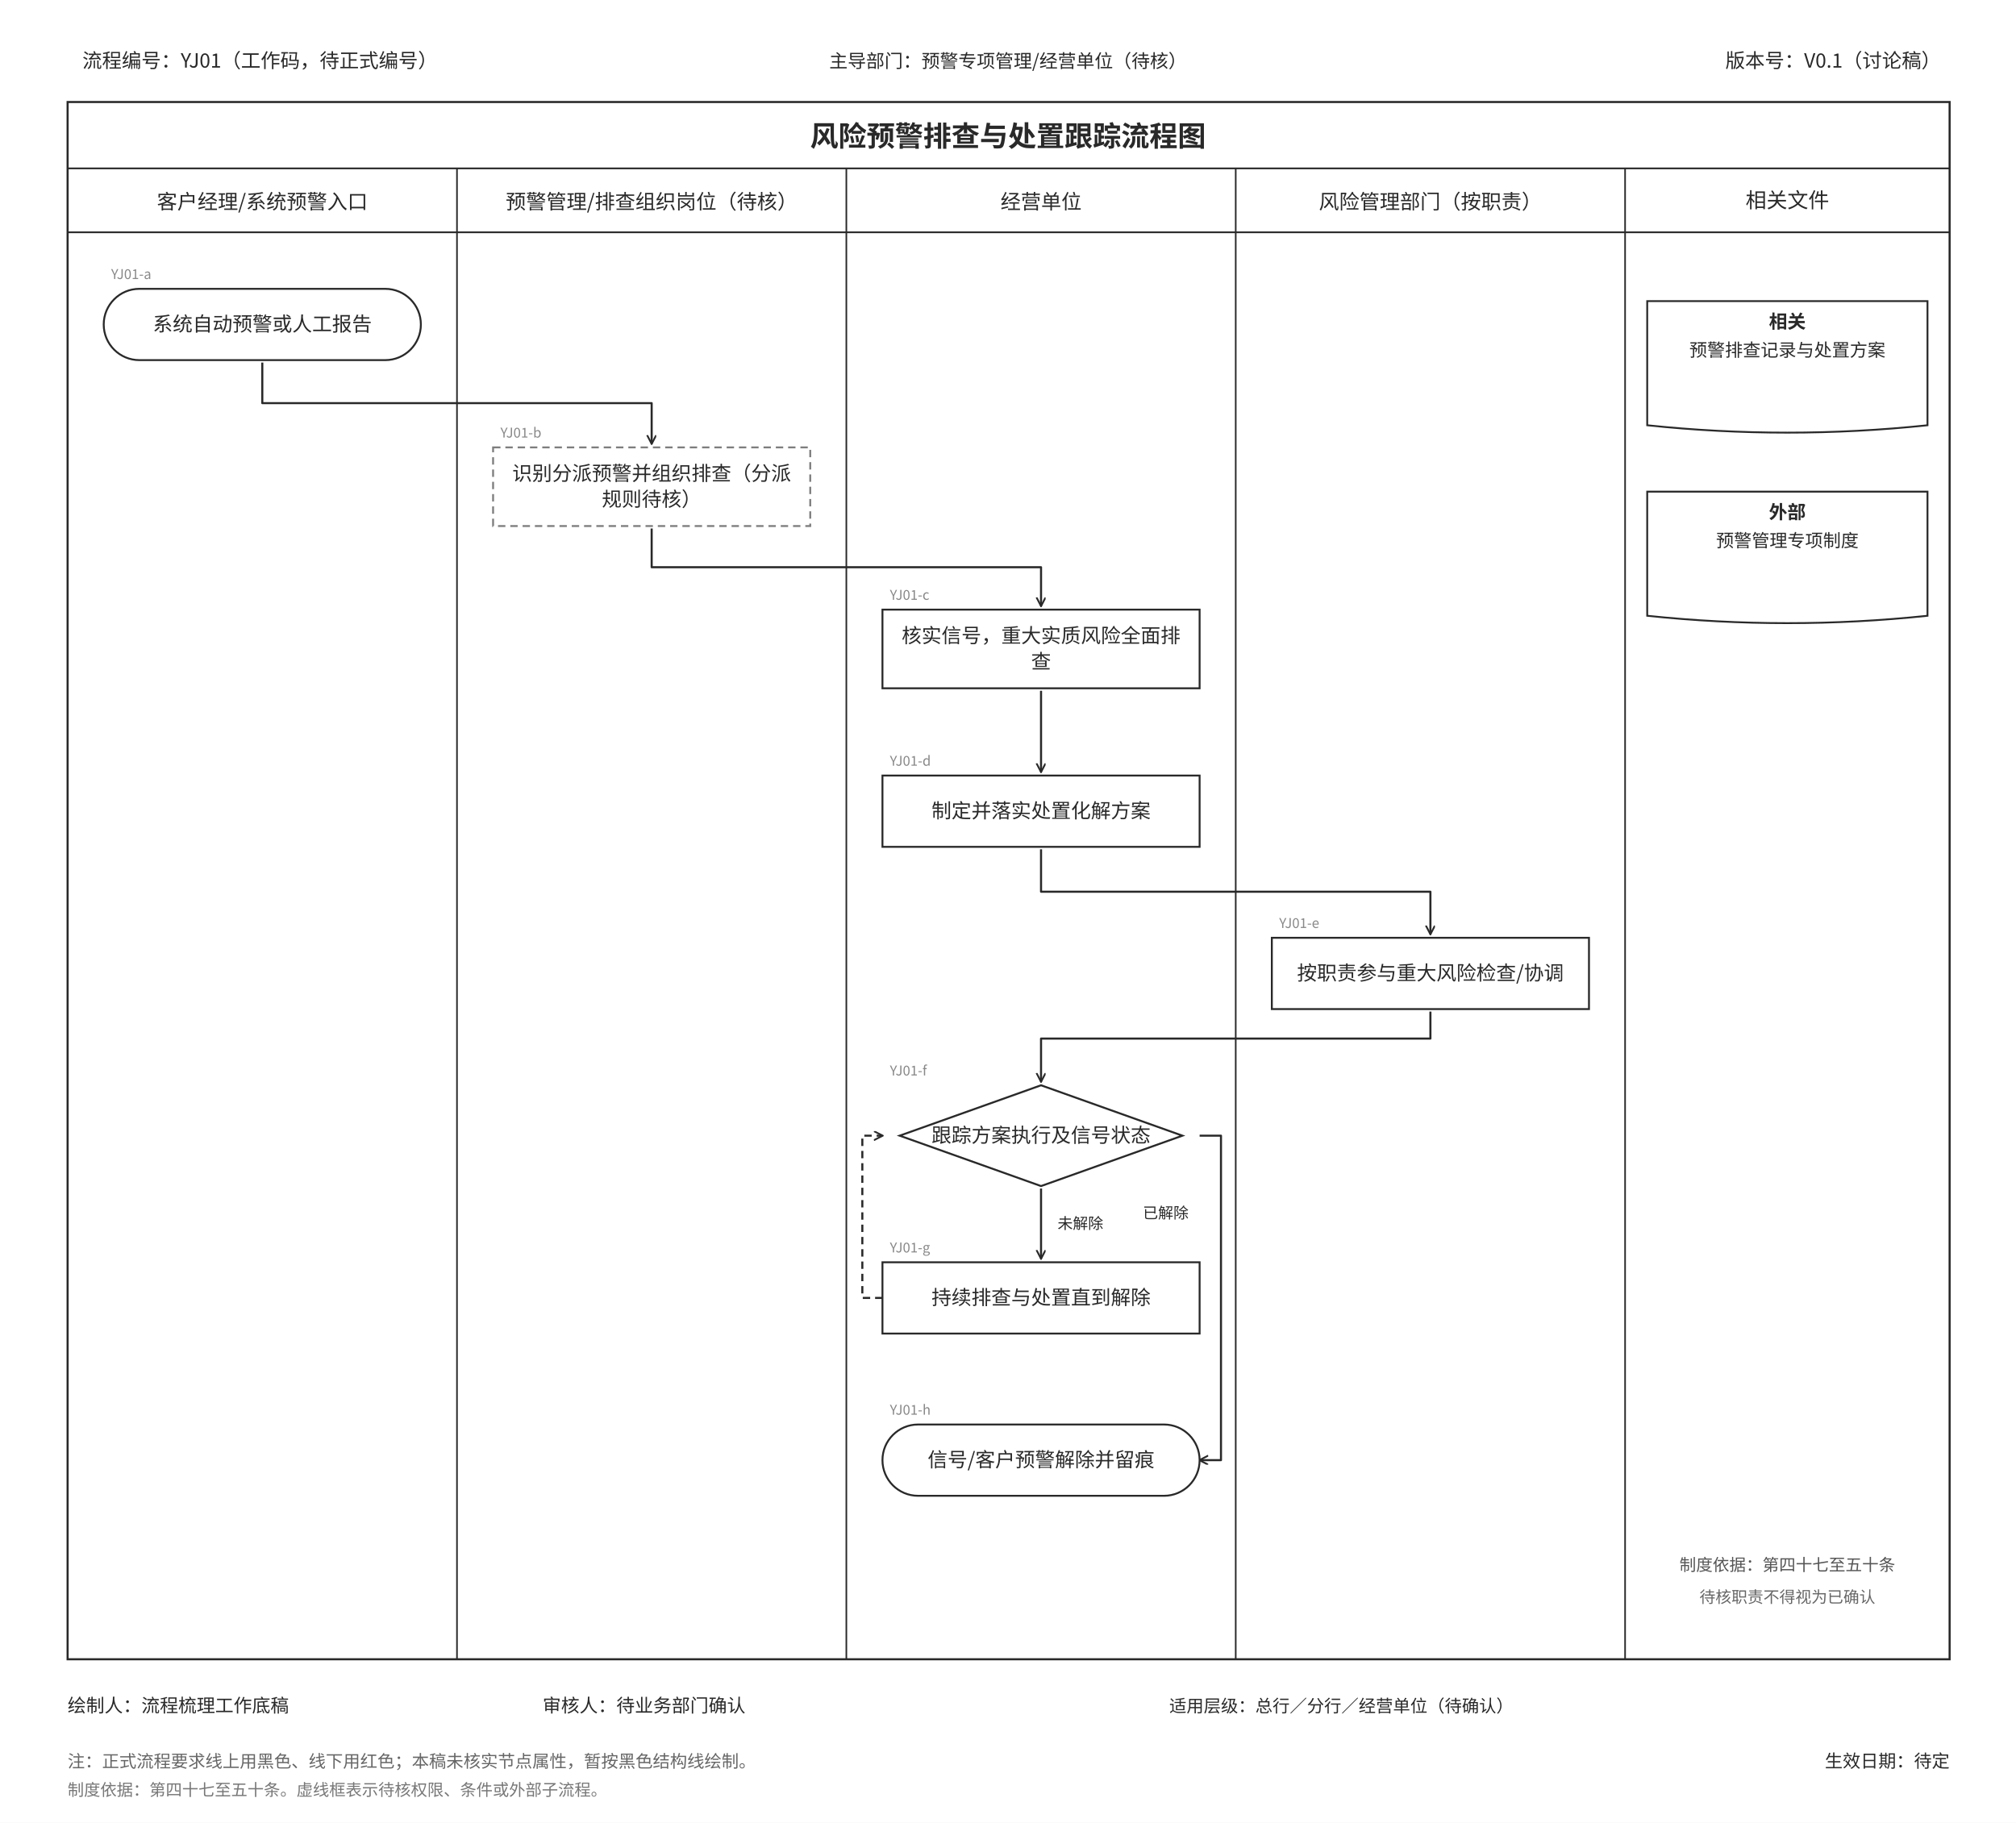
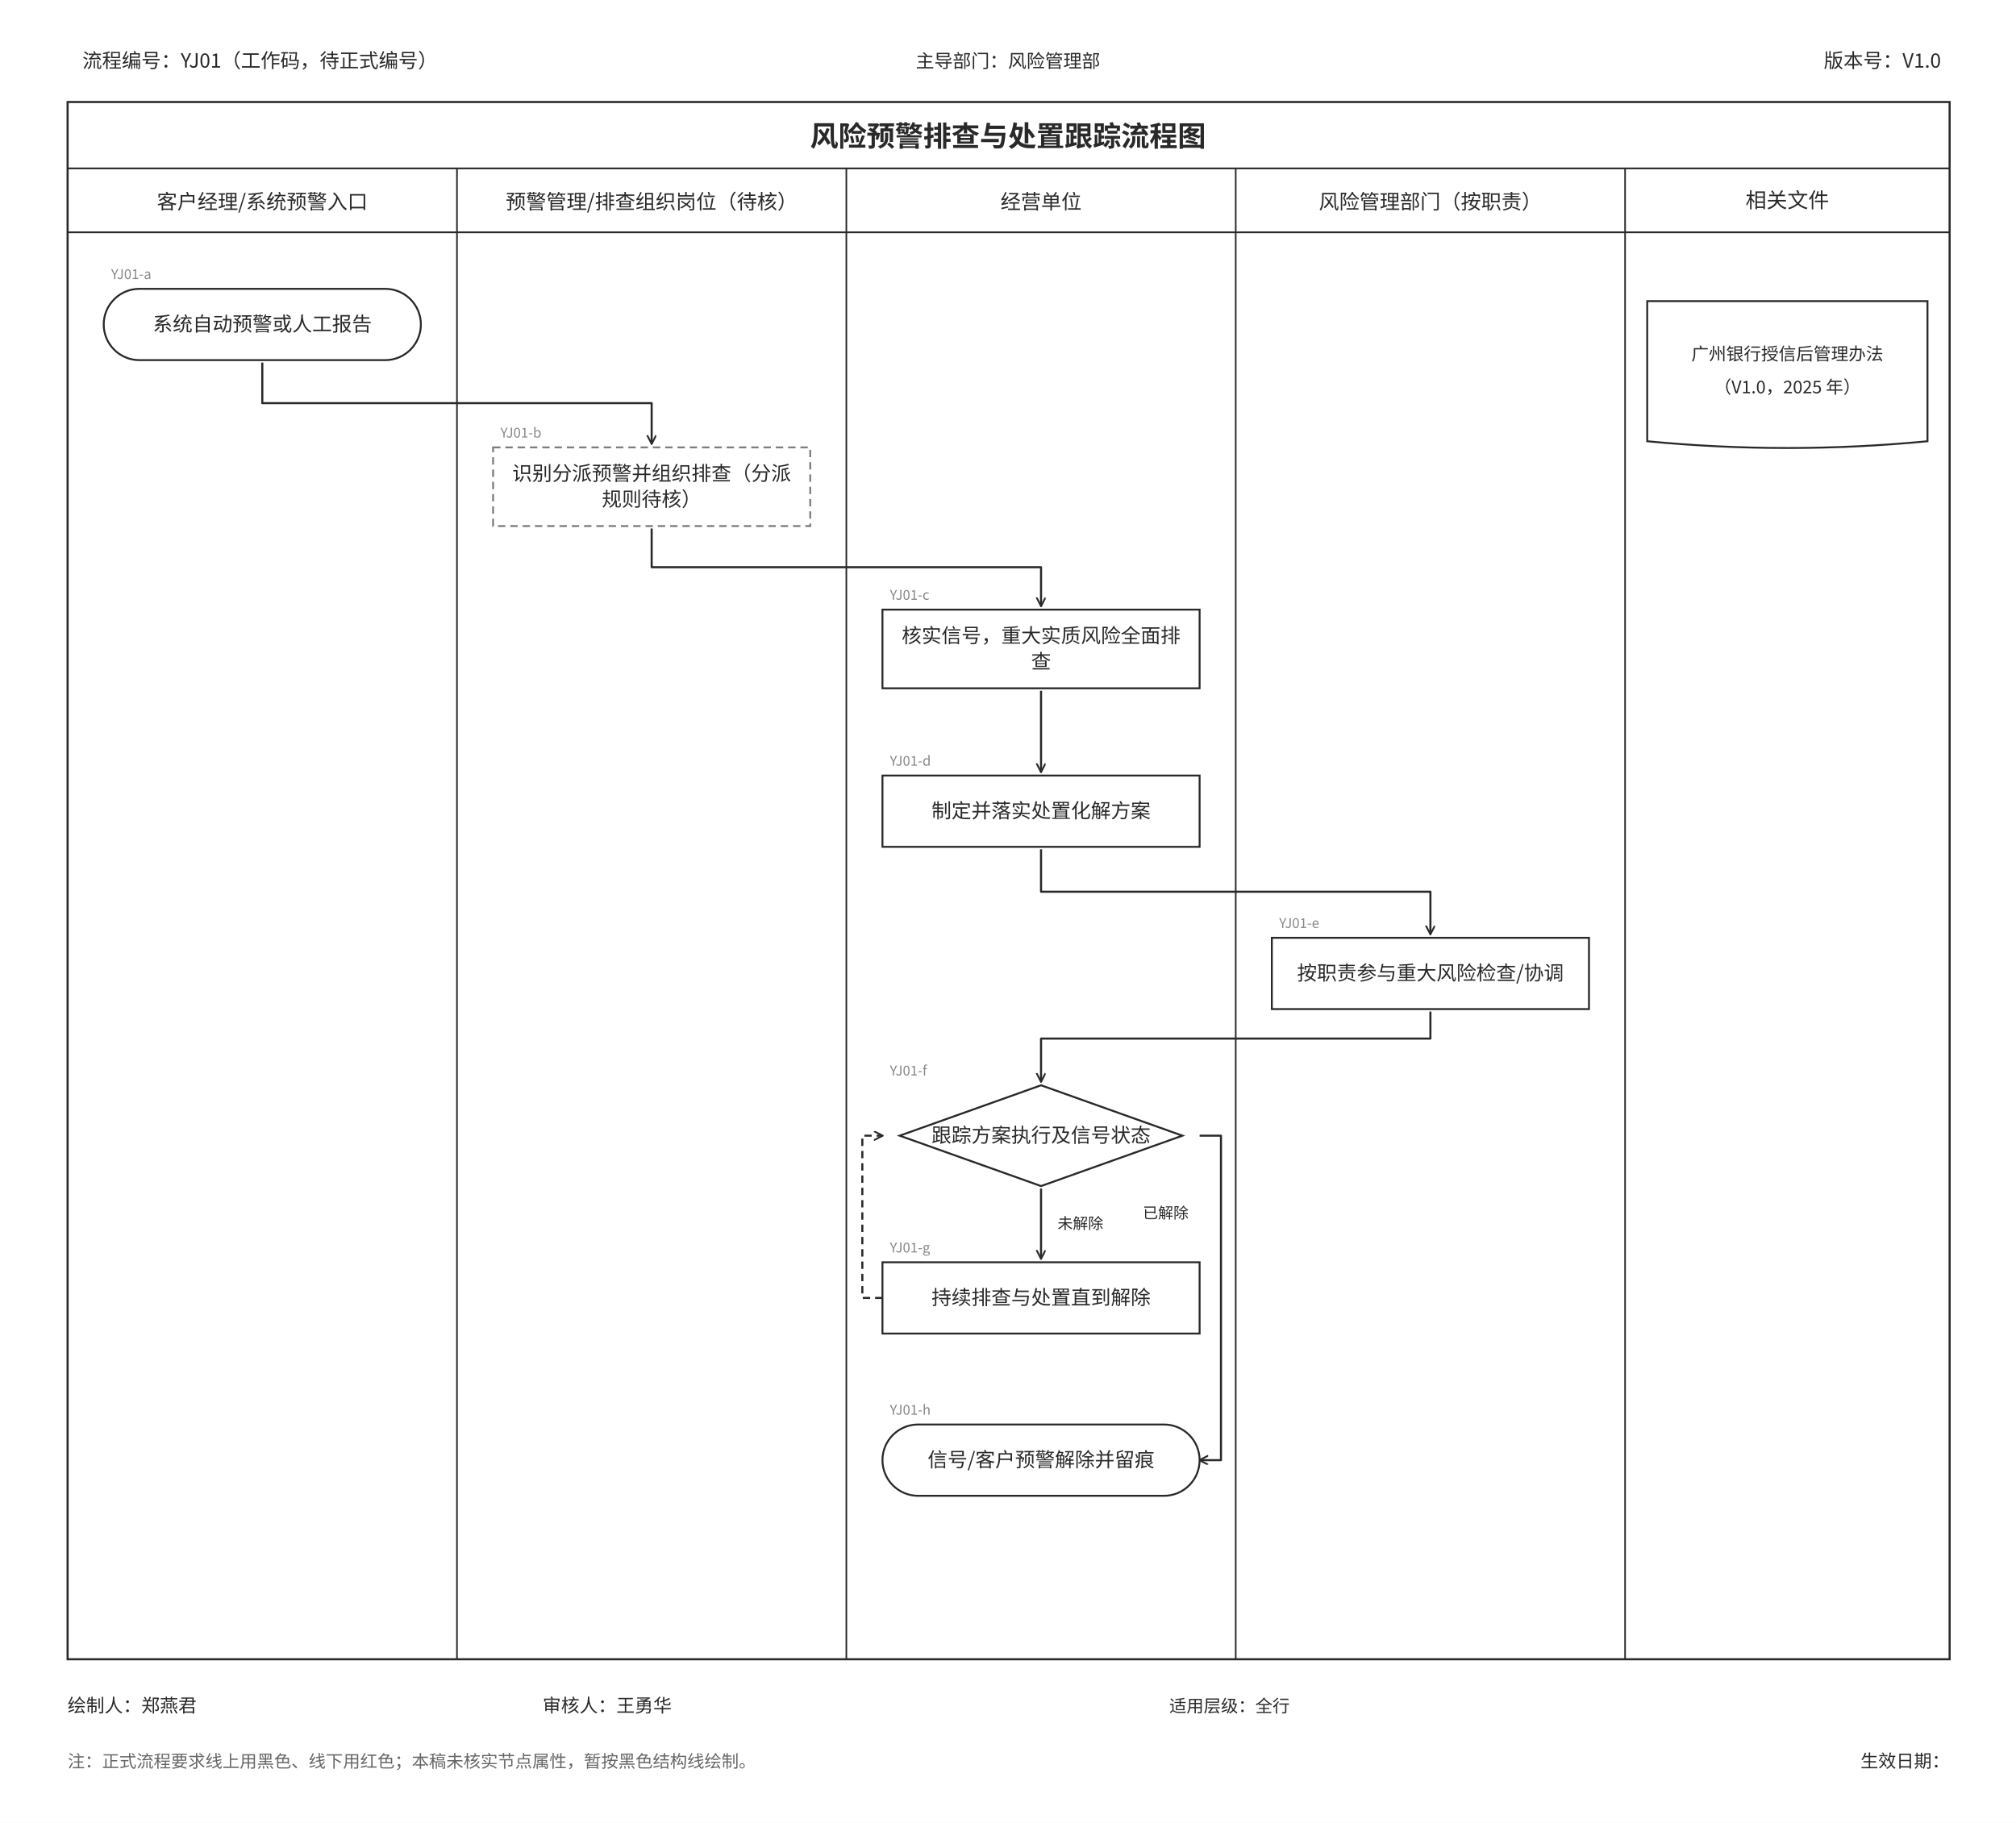
<svg xmlns="http://www.w3.org/2000/svg" width="1640" height="1483" viewBox="0 0 1640 1483">
  <defs>
    <marker id="arr" markerWidth="8" markerHeight="8" refX="7" refY="3.7" orient="auto" markerUnits="userSpaceOnUse">
      <path d="M0 0 L7.2 3.7 L0 7.4" stroke="#292929" stroke-width="1.45" fill="none" />
    </marker>
  </defs>
  <rect width="1640" height="1483" fill="white" />
  <text x="67.0" y="55.0" font-family="Noto Sans CJK SC,Microsoft YaHei,sans-serif" font-size="16" font-weight="400" fill="#292929" text-anchor="start">流程编号：YJ01（工作码，待正式编号）</text>
-   <text x="820.0" y="55.0" font-family="Noto Sans CJK SC,Microsoft YaHei,sans-serif" font-size="15" font-weight="400" fill="#292929" text-anchor="middle">主导部门：预警专项管理/经营单位（待核）</text>
-   <text x="1579.0" y="55.0" font-family="Noto Sans CJK SC,Microsoft YaHei,sans-serif" font-size="16" font-weight="400" fill="#292929" text-anchor="end">版本号：V0.1（讨论稿）</text>
+   <text x="820.0" y="55.0" font-family="Noto Sans CJK SC,Microsoft YaHei,sans-serif" font-size="15" font-weight="400" fill="#292929" text-anchor="middle">主导部门：风险管理部</text>
+   <text x="1579.0" y="55.0" font-family="Noto Sans CJK SC,Microsoft YaHei,sans-serif" font-size="16" font-weight="400" fill="#292929" text-anchor="end">版本号：V1.0</text>
  <rect x="55" y="83" width="1531" height="1267" fill="white" stroke="#292929" stroke-width="1.7" />
  <path d="M 55 137 H 1586 M 55 189 H 1586" stroke="#292929" stroke-width="1.4" fill="none" />
  <text x="820.0" y="119.0" font-family="Noto Sans CJK SC,Microsoft YaHei,sans-serif" font-size="23" font-weight="600" fill="#292929" text-anchor="middle">风险预警排查与处置跟踪流程图</text>
  <text x="213.4" y="170.0" font-family="Noto Sans CJK SC,Microsoft YaHei,sans-serif" font-size="16.5" font-weight="400" fill="#292929" text-anchor="middle">客户经理/系统预警入口</text>
  <line x1="371.75" y1="137" x2="371.75" y2="1350" stroke="#292929" stroke-width="1.3" />
  <text x="530.1" y="170.0" font-family="Noto Sans CJK SC,Microsoft YaHei,sans-serif" font-size="16.5" font-weight="400" fill="#292929" text-anchor="middle">预警管理/排查组织岗位（待核）</text>
  <line x1="688.5" y1="137" x2="688.5" y2="1350" stroke="#292929" stroke-width="1.3" />
  <text x="846.9" y="170.0" font-family="Noto Sans CJK SC,Microsoft YaHei,sans-serif" font-size="16.5" font-weight="400" fill="#292929" text-anchor="middle">经营单位</text>
  <line x1="1005.25" y1="137" x2="1005.25" y2="1350" stroke="#292929" stroke-width="1.3" />
  <text x="1163.6" y="170.0" font-family="Noto Sans CJK SC,Microsoft YaHei,sans-serif" font-size="16.5" font-weight="400" fill="#292929" text-anchor="middle">风险管理部门（按职责）</text>
  <line x1="1322" y1="137" x2="1322" y2="1350" stroke="#292929" stroke-width="1.3" />
  <text x="1454.0" y="169.0" font-family="Noto Sans CJK SC,Microsoft YaHei,sans-serif" font-size="17" font-weight="400" fill="#292929" text-anchor="middle">相关文件</text>
-   <path d="M 1340 245 L 1568 245 L 1568 346 Q 1454 358 1340 346 Z" fill="white" stroke="#292929" stroke-width="1.5" />
-   <text x="1454.0" y="267.0" font-family="Noto Sans CJK SC,Microsoft YaHei,sans-serif" font-size="15" font-weight="600" fill="#292929" text-anchor="middle">相关</text>
-   <text x="1454.0" y="290.0" font-family="Noto Sans CJK SC,Microsoft YaHei,sans-serif" font-size="14.5" font-weight="400" fill="#292929" text-anchor="middle">预警排查记录与处置方案</text>
-   <path d="M 1340 400 L 1568 400 L 1568 501 Q 1454 513 1340 501 Z" fill="white" stroke="#292929" stroke-width="1.5" />
-   <text x="1454.0" y="422.0" font-family="Noto Sans CJK SC,Microsoft YaHei,sans-serif" font-size="15" font-weight="600" fill="#292929" text-anchor="middle">外部</text>
-   <text x="1454.0" y="445.0" font-family="Noto Sans CJK SC,Microsoft YaHei,sans-serif" font-size="14.5" font-weight="400" fill="#292929" text-anchor="middle">预警管理专项制度</text>
+   <path d="M 1340.0 245.0 L 1568.0 245.0 L 1568.0 359.0 Q 1454.0 370.0 1340.0 359.0 Z" fill="white" stroke="#292929" stroke-width="1.55" />
+   <text x="1454.0" y="293.0" font-family="Noto Sans CJK SC,Microsoft YaHei,sans-serif" font-size="14.2" font-weight="400" fill="#292929" text-anchor="middle">广州银行授信后管理办法</text>
+   <text x="1454.0" y="320.0" font-family="Noto Sans CJK SC,Microsoft YaHei,sans-serif" font-size="14.2" font-weight="400" fill="#292929" text-anchor="middle">（V1.0，2025 年）</text>
  <path d="M 213.375 295 V 328 H 530.125 V 361" fill="none" stroke="#292929" stroke-width="1.7" stroke-linejoin="round" marker-end="url(#arr)" />
  <path d="M 530.125 430 V 461.5 H 846.875 V 493" fill="none" stroke="#292929" stroke-width="1.7" stroke-linejoin="round" marker-end="url(#arr)" />
  <path d="M 846.875 562 V 628" fill="none" stroke="#292929" stroke-width="1.7" stroke-linejoin="round" marker-end="url(#arr)" />
  <path d="M 846.875 691 V 725.5 H 1163.625 V 760" fill="none" stroke="#292929" stroke-width="1.7" stroke-linejoin="round" marker-end="url(#arr)" />
  <path d="M 1163.625 823 V 845 H 846.875 V 880" fill="none" stroke="#292929" stroke-width="1.7" stroke-linejoin="round" marker-end="url(#arr)" />
  <path d="M 846.875 967 V 1024" fill="none" stroke="#292929" stroke-width="1.7" stroke-linejoin="round" marker-end="url(#arr)" />
  <path d="M 717.875 1056 H 701.5 V 924 H 717.875" fill="none" stroke="#292929" stroke-width="1.7" stroke-linejoin="round" marker-end="url(#arr)" stroke-dasharray="6 4" />
  <path d="M 975.875 924 H 993.25 V 1188 H 975.875" fill="none" stroke="#292929" stroke-width="1.7" stroke-linejoin="round" marker-end="url(#arr)" />
  <rect x="855.275" y="984.8" width="47.2" height="21.4" fill="white" opacity=".97" />
  <text x="878.9" y="999.8" font-family="Noto Sans CJK SC,Microsoft YaHei,sans-serif" font-size="12.4" font-weight="400" fill="#292929" text-anchor="middle">未解除</text>
  <rect x="924.65" y="976.3" width="47.2" height="21.4" fill="white" opacity=".97" />
  <text x="948.3" y="991.3" font-family="Noto Sans CJK SC,Microsoft YaHei,sans-serif" font-size="12.4" font-weight="400" fill="#292929" text-anchor="middle">已解除</text>
  <rect x="84.375" y="235" width="258" height="58" rx="29" fill="white" stroke="#292929" stroke-width="1.55" />
  <text x="213.4" y="269.4" font-family="Noto Sans CJK SC,Microsoft YaHei,sans-serif" font-size="16.2" font-weight="400" fill="#292929" text-anchor="middle">系统自动预警或人工报告</text>
  <text x="90.4" y="227.0" font-family="Noto Sans CJK SC,Microsoft YaHei,sans-serif" font-size="11" font-weight="400" fill="#888" text-anchor="start">YJ01-a</text>
  <rect x="401.125" y="364" width="258" height="64" rx="0" fill="white" stroke="#7e7e7e" stroke-width="1.55" stroke-dasharray="6 4" />
  <text x="530.1" y="390.9" font-family="Noto Sans CJK SC,Microsoft YaHei,sans-serif" font-size="16.2" font-weight="400" fill="#292929" text-anchor="middle">识别分派预警并组织排查（分派</text>
  <text x="530.1" y="411.9" font-family="Noto Sans CJK SC,Microsoft YaHei,sans-serif" font-size="16.2" font-weight="400" fill="#292929" text-anchor="middle">规则待核）</text>
  <text x="407.1" y="356.0" font-family="Noto Sans CJK SC,Microsoft YaHei,sans-serif" font-size="11" font-weight="400" fill="#888" text-anchor="start">YJ01-b</text>
  <rect x="717.875" y="496" width="258" height="64" rx="0" fill="white" stroke="#292929" stroke-width="1.55" />
  <text x="846.9" y="522.9" font-family="Noto Sans CJK SC,Microsoft YaHei,sans-serif" font-size="16.2" font-weight="400" fill="#292929" text-anchor="middle">核实信号，重大实质风险全面排</text>
  <text x="846.9" y="543.9" font-family="Noto Sans CJK SC,Microsoft YaHei,sans-serif" font-size="16.2" font-weight="400" fill="#292929" text-anchor="middle">查</text>
  <text x="723.9" y="488.0" font-family="Noto Sans CJK SC,Microsoft YaHei,sans-serif" font-size="11" font-weight="400" fill="#888" text-anchor="start">YJ01-c</text>
  <rect x="717.875" y="631" width="258" height="58" rx="0" fill="white" stroke="#292929" stroke-width="1.55" />
  <text x="846.9" y="665.4" font-family="Noto Sans CJK SC,Microsoft YaHei,sans-serif" font-size="16.2" font-weight="400" fill="#292929" text-anchor="middle">制定并落实处置化解方案</text>
  <text x="723.9" y="623.0" font-family="Noto Sans CJK SC,Microsoft YaHei,sans-serif" font-size="11" font-weight="400" fill="#888" text-anchor="start">YJ01-d</text>
  <path d="M 846.875 883 L 961.875 924 L 846.875 965 L 731.875 924 Z" fill="white" stroke="#292929" stroke-width="1.6" />
  <text x="846.9" y="929.4" font-family="Noto Sans CJK SC,Microsoft YaHei,sans-serif" font-size="16.2" font-weight="400" fill="#292929" text-anchor="middle">跟踪方案执行及信号状态</text>
  <text x="723.9" y="875.0" font-family="Noto Sans CJK SC,Microsoft YaHei,sans-serif" font-size="11" font-weight="400" fill="#888" text-anchor="start">YJ01-f</text>
  <rect x="717.875" y="1027" width="258" height="58" rx="0" fill="white" stroke="#292929" stroke-width="1.55" />
  <text x="846.9" y="1061.4" font-family="Noto Sans CJK SC,Microsoft YaHei,sans-serif" font-size="16.2" font-weight="400" fill="#292929" text-anchor="middle">持续排查与处置直到解除</text>
  <text x="723.9" y="1019.0" font-family="Noto Sans CJK SC,Microsoft YaHei,sans-serif" font-size="11" font-weight="400" fill="#888" text-anchor="start">YJ01-g</text>
  <rect x="717.875" y="1159" width="258" height="58" rx="29" fill="white" stroke="#292929" stroke-width="1.55" />
  <text x="846.9" y="1193.4" font-family="Noto Sans CJK SC,Microsoft YaHei,sans-serif" font-size="16.2" font-weight="400" fill="#292929" text-anchor="middle">信号/客户预警解除并留痕</text>
  <text x="723.9" y="1151.0" font-family="Noto Sans CJK SC,Microsoft YaHei,sans-serif" font-size="11" font-weight="400" fill="#888" text-anchor="start">YJ01-h</text>
  <rect x="1034.625" y="763" width="258" height="58" rx="0" fill="white" stroke="#292929" stroke-width="1.55" />
  <text x="1163.6" y="797.4" font-family="Noto Sans CJK SC,Microsoft YaHei,sans-serif" font-size="16.2" font-weight="400" fill="#292929" text-anchor="middle">按职责参与重大风险检查/协调</text>
  <text x="1040.6" y="755.0" font-family="Noto Sans CJK SC,Microsoft YaHei,sans-serif" font-size="11" font-weight="400" fill="#888" text-anchor="start">YJ01-e</text>
-   <text x="1454.0" y="1278.0" font-family="Noto Sans CJK SC,Microsoft YaHei,sans-serif" font-size="13.5" font-weight="400" fill="#555" text-anchor="middle">制度依据：第四十七至五十条</text>
-   <text x="1454.0" y="1304.0" font-family="Noto Sans CJK SC,Microsoft YaHei,sans-serif" font-size="13" font-weight="400" fill="#666" text-anchor="middle">待核职责不得视为已确认</text>
-   <text x="55.0" y="1393.0" font-family="Noto Sans CJK SC,Microsoft YaHei,sans-serif" font-size="15" font-weight="400" fill="#292929" text-anchor="start">绘制人：流程梳理工作底稿</text>
-   <text x="441.4" y="1393.0" font-family="Noto Sans CJK SC,Microsoft YaHei,sans-serif" font-size="15" font-weight="400" fill="#292929" text-anchor="start">审核人：待业务部门确认</text>
-   <text x="951.2" y="1393.0" font-family="Noto Sans CJK SC,Microsoft YaHei,sans-serif" font-size="14" font-weight="400" fill="#292929" text-anchor="start">适用层级：总行／分行／经营单位（待确认）</text>
+   <text x="55.0" y="1393.0" font-family="Noto Sans CJK SC,Microsoft YaHei,sans-serif" font-size="15" font-weight="400" fill="#292929" text-anchor="start">绘制人：郑燕君</text>
+   <text x="441.4" y="1393.0" font-family="Noto Sans CJK SC,Microsoft YaHei,sans-serif" font-size="15" font-weight="400" fill="#292929" text-anchor="start">审核人：王勇华</text>
+   <text x="951.2" y="1393.0" font-family="Noto Sans CJK SC,Microsoft YaHei,sans-serif" font-size="14" font-weight="400" fill="#292929" text-anchor="start">适用层级：全行</text>
  <text x="55.0" y="1438.0" font-family="Noto Sans CJK SC,Microsoft YaHei,sans-serif" font-size="14" font-weight="400" fill="#666" text-anchor="start">注：正式流程要求线上用黑色、线下用红色；本稿未核实节点属性，暂按黑色结构线绘制。</text>
-   <text x="1586.0" y="1438.0" font-family="Noto Sans CJK SC,Microsoft YaHei,sans-serif" font-size="14.5" font-weight="400" fill="#292929" text-anchor="end">生效日期：待定</text>
-   <text x="55.0" y="1461.0" font-family="Noto Sans CJK SC,Microsoft YaHei,sans-serif" font-size="13.3" font-weight="400" fill="#777" text-anchor="start">制度依据：第四十七至五十条。虚线框表示待核权限、条件或外部子流程。</text>
+   <text x="1586.0" y="1438.0" font-family="Noto Sans CJK SC,Microsoft YaHei,sans-serif" font-size="14.5" font-weight="400" fill="#292929" text-anchor="end">生效日期：</text>
</svg>
